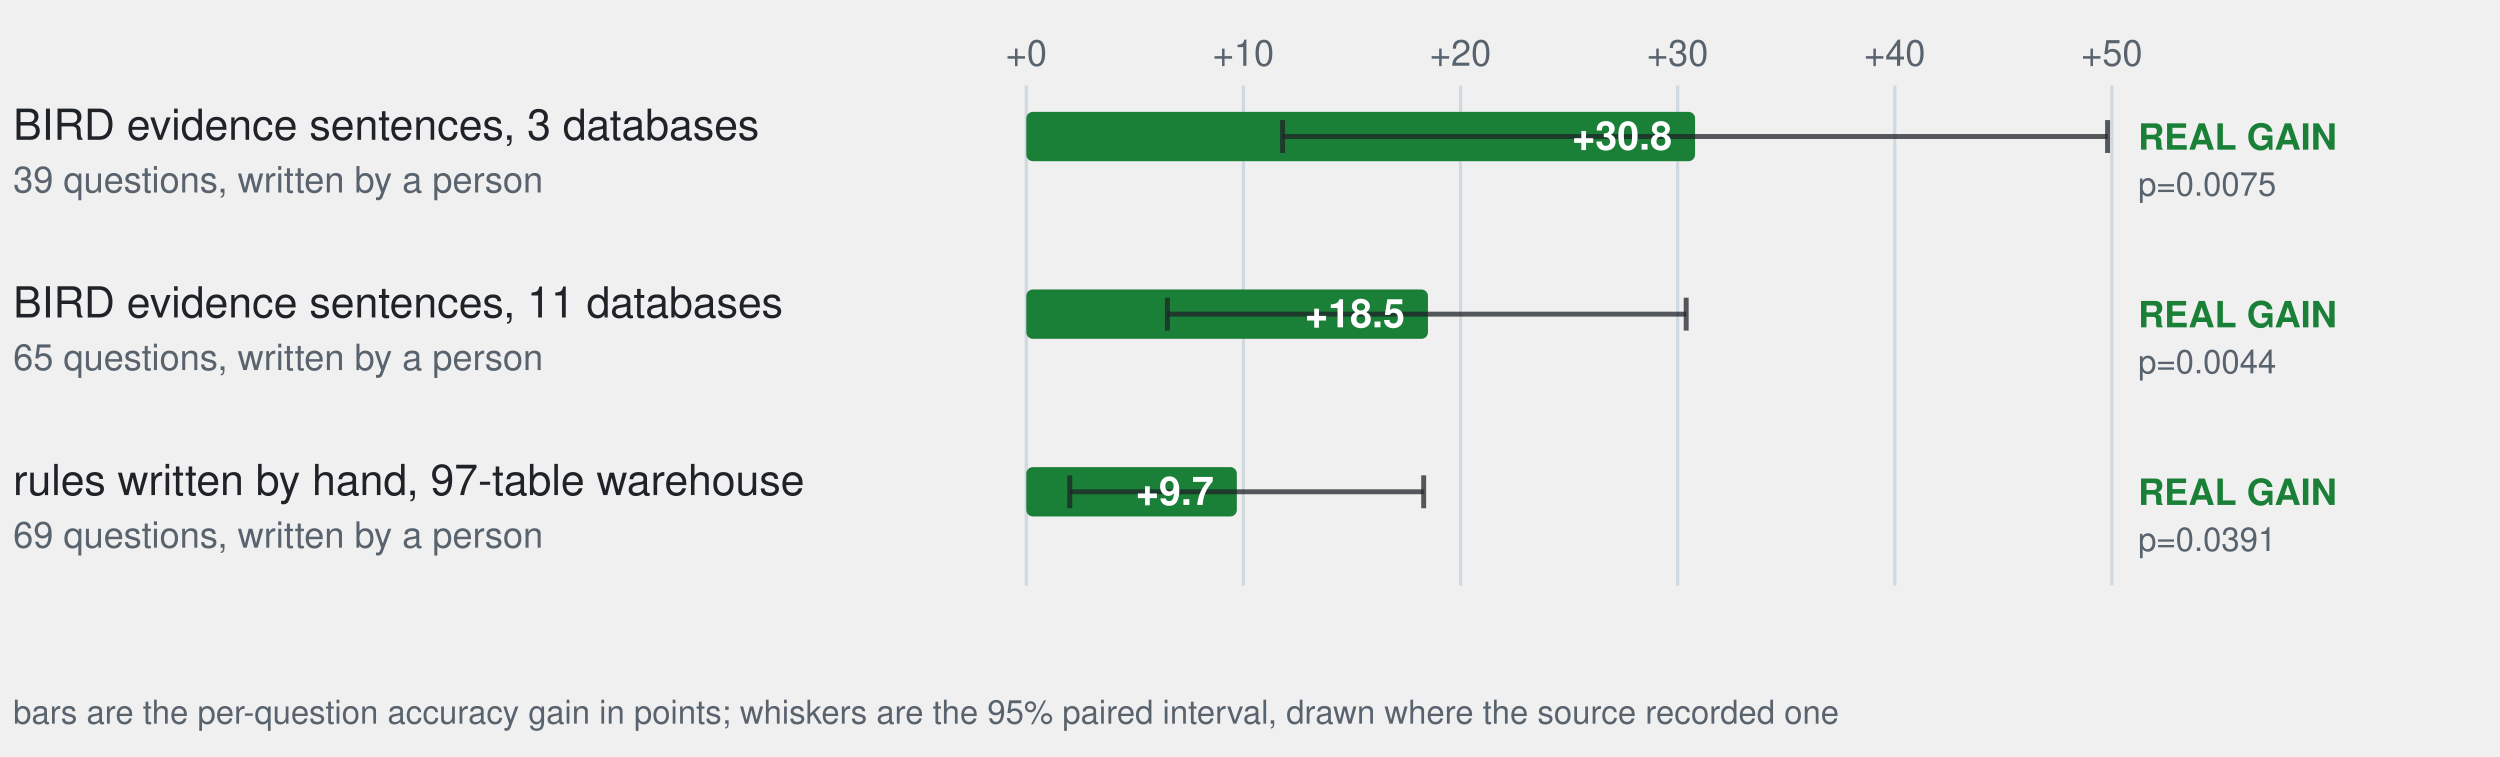
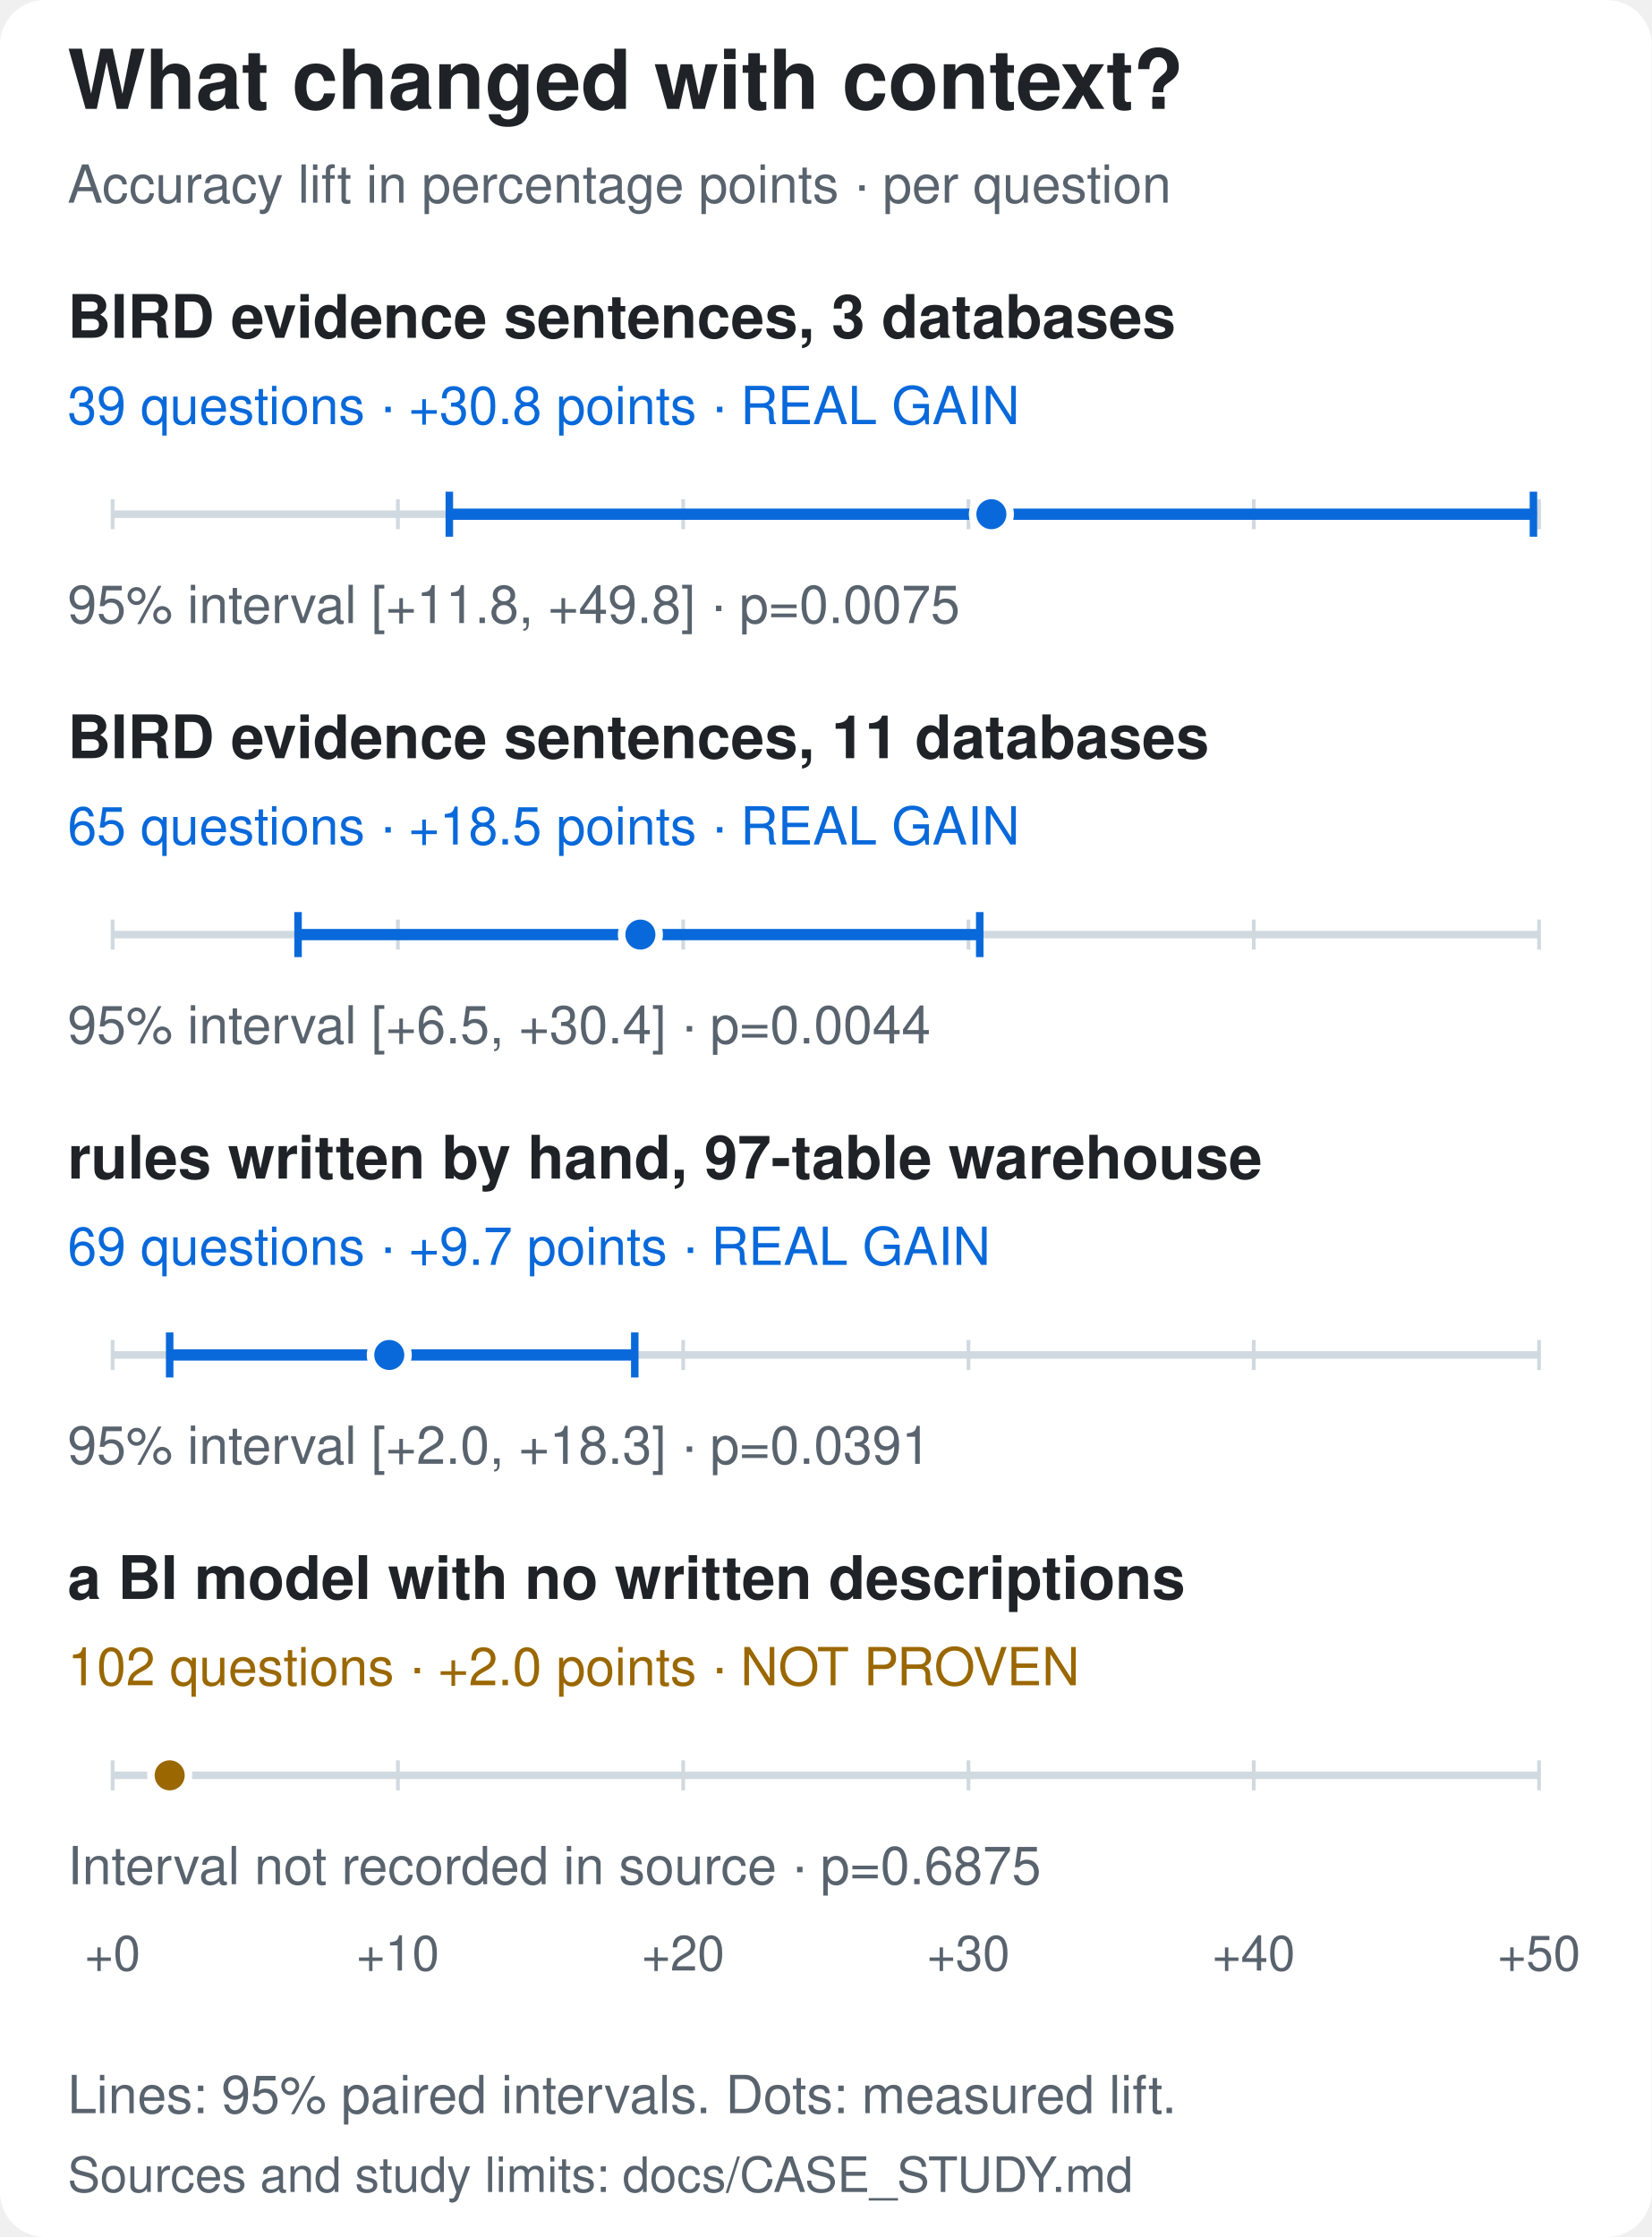
- <svg xmlns="http://www.w3.org/2000/svg" width="760" height="230" viewBox="0 0 760 230" font-family="-apple-system, BlinkMacSystemFont, 'Segoe UI', Helvetica, Arial, sans-serif" role="img" aria-label="Accuracy gain from written business context, four measured runs.">
-   <line x1="312.0" y1="26" x2="312.0" y2="178" stroke="#d1d9e0" stroke-width="1" />
-   <text x="312.0" y="20" fill="#59636e" font-size="11" text-anchor="middle">+0</text>
-   <line x1="378.0" y1="26" x2="378.0" y2="178" stroke="#d1d9e0" stroke-width="1" />
-   <text x="378.0" y="20" fill="#59636e" font-size="11" text-anchor="middle">+10</text>
-   <line x1="444.0" y1="26" x2="444.0" y2="178" stroke="#d1d9e0" stroke-width="1" />
-   <text x="444.0" y="20" fill="#59636e" font-size="11" text-anchor="middle">+20</text>
-   <line x1="510.0" y1="26" x2="510.0" y2="178" stroke="#d1d9e0" stroke-width="1" />
-   <text x="510.0" y="20" fill="#59636e" font-size="11" text-anchor="middle">+30</text>
-   <line x1="576.0" y1="26" x2="576.0" y2="178" stroke="#d1d9e0" stroke-width="1" />
-   <text x="576.0" y="20" fill="#59636e" font-size="11" text-anchor="middle">+40</text>
-   <line x1="642.0" y1="26" x2="642.0" y2="178" stroke="#d1d9e0" stroke-width="1" />
-   <text x="642.0" y="20" fill="#59636e" font-size="11" text-anchor="middle">+50</text>
-   <text x="4" y="42.5" fill="#1f2328" font-size="13">BIRD evidence sentences, 3 databases</text>
-   <text x="4" y="58.5" fill="#59636e" font-size="11">39 questions, written by a person</text>
-   <rect x="312" y="34.0" width="203.3" height="15" rx="2" fill="#1a7f37" />
-   <line x1="389.9" y1="41.5" x2="640.7" y2="41.5" stroke="#1f2328" stroke-width="1.5" opacity="0.75" />
-   <line x1="389.9" y1="36.5" x2="389.9" y2="46.5" stroke="#1f2328" stroke-width="1.5" opacity="0.75" />
-   <line x1="640.7" y1="36.5" x2="640.7" y2="46.5" stroke="#1f2328" stroke-width="1.5" opacity="0.75" />
-   <text x="508.3" y="45.5" fill="#ffffff" font-size="12" font-weight="700" text-anchor="end">+30.8</text>
-   <text x="650" y="45.5" fill="#1a7f37" font-size="11" font-weight="600">REAL GAIN</text>
-   <text x="650" y="59.5" fill="#59636e" font-size="10">p=0.0075</text>
-   <text x="4" y="96.5" fill="#1f2328" font-size="13">BIRD evidence sentences, 11 databases</text>
-   <text x="4" y="112.5" fill="#59636e" font-size="11">65 questions, written by a person</text>
-   <rect x="312" y="88.0" width="122.1" height="15" rx="2" fill="#1a7f37" />
-   <line x1="354.9" y1="95.5" x2="512.6" y2="95.5" stroke="#1f2328" stroke-width="1.5" opacity="0.75" />
-   <line x1="354.9" y1="90.5" x2="354.9" y2="100.5" stroke="#1f2328" stroke-width="1.5" opacity="0.75" />
-   <line x1="512.6" y1="90.5" x2="512.6" y2="100.5" stroke="#1f2328" stroke-width="1.5" opacity="0.75" />
-   <text x="427.1" y="99.5" fill="#ffffff" font-size="12" font-weight="700" text-anchor="end">+18.5</text>
-   <text x="650" y="99.5" fill="#1a7f37" font-size="11" font-weight="600">REAL GAIN</text>
-   <text x="650" y="113.5" fill="#59636e" font-size="10">p=0.0044</text>
-   <text x="4" y="150.5" fill="#1f2328" font-size="13">rules written by hand, 97-table warehouse</text>
-   <text x="4" y="166.5" fill="#59636e" font-size="11">69 questions, written by a person</text>
-   <rect x="312" y="142.0" width="64.0" height="15" rx="2" fill="#1a7f37" />
-   <line x1="325.2" y1="149.5" x2="432.8" y2="149.5" stroke="#1f2328" stroke-width="1.5" opacity="0.75" />
-   <line x1="325.2" y1="144.5" x2="325.2" y2="154.5" stroke="#1f2328" stroke-width="1.5" opacity="0.75" />
-   <line x1="432.8" y1="144.5" x2="432.8" y2="154.5" stroke="#1f2328" stroke-width="1.5" opacity="0.75" />
-   <text x="369.0" y="153.5" fill="#ffffff" font-size="12" font-weight="700" text-anchor="end">+9.7</text>
-   <text x="650" y="153.5" fill="#1a7f37" font-size="11" font-weight="600">REAL GAIN</text>
-   <text x="650" y="167.5" fill="#59636e" font-size="10">p=0.0391</text>
-   <text x="4" y="220" fill="#59636e" font-size="10">bars are the per-question accuracy gain in points; whiskers are the 95% paired interval, drawn where the source recorded one</text>
+ <svg xmlns="http://www.w3.org/2000/svg" width="440" height="596" viewBox="0 0 440 596" role="img" aria-labelledby="title description" font-family="-apple-system, BlinkMacSystemFont, Segoe UI, Helvetica, Arial, sans-serif">
+   <rect width="440" height="596" rx="12" fill="#ffffff" />
+   <text x="18" y="29" fill="#1f2328" font-size="22" font-weight="650">What changed with context?</text>
+   <text x="18" y="54" fill="#59636e" font-size="14" font-weight="400">Accuracy lift in percentage points · per question</text>
+   <text x="18" y="90" fill="#1f2328" font-size="16" font-weight="600">BIRD evidence sentences, 3 databases</text>
+   <text x="18" y="113" fill="#0969da" font-size="14" font-weight="400">39 questions · +30.8 points · REAL GAIN</text>
+   <line x1="30" y1="137" x2="410" y2="137" stroke="#d1d9e0" stroke-width="2" />
+   <line x1="30.0" y1="133" x2="30.0" y2="141" stroke="#d1d9e0" />
+   <line x1="106.0" y1="133" x2="106.0" y2="141" stroke="#d1d9e0" />
+   <line x1="182.0" y1="133" x2="182.0" y2="141" stroke="#d1d9e0" />
+   <line x1="258.0" y1="133" x2="258.0" y2="141" stroke="#d1d9e0" />
+   <line x1="334.0" y1="133" x2="334.0" y2="141" stroke="#d1d9e0" />
+   <line x1="410.0" y1="133" x2="410.0" y2="141" stroke="#d1d9e0" />
+   <line x1="119.7" y1="137" x2="408.5" y2="137" stroke="#0969da" stroke-width="3" />
+   <line x1="119.7" y1="131" x2="119.7" y2="143" stroke="#0969da" stroke-width="2" />
+   <line x1="408.5" y1="131" x2="408.5" y2="143" stroke="#0969da" stroke-width="2" />
+   <circle cx="264.1" cy="137" r="5" fill="#0969da" stroke="#ffffff" stroke-width="2" />
+   <text x="18" y="166" fill="#59636e" font-size="14" font-weight="400">95% interval [+11.8, +49.8] · p=0.0075</text>
+   <text x="18" y="202" fill="#1f2328" font-size="16" font-weight="600">BIRD evidence sentences, 11 databases</text>
+   <text x="18" y="225" fill="#0969da" font-size="14" font-weight="400">65 questions · +18.5 points · REAL GAIN</text>
+   <line x1="30" y1="249" x2="410" y2="249" stroke="#d1d9e0" stroke-width="2" />
+   <line x1="30.0" y1="245" x2="30.0" y2="253" stroke="#d1d9e0" />
+   <line x1="106.0" y1="245" x2="106.0" y2="253" stroke="#d1d9e0" />
+   <line x1="182.0" y1="245" x2="182.0" y2="253" stroke="#d1d9e0" />
+   <line x1="258.0" y1="245" x2="258.0" y2="253" stroke="#d1d9e0" />
+   <line x1="334.0" y1="245" x2="334.0" y2="253" stroke="#d1d9e0" />
+   <line x1="410.0" y1="245" x2="410.0" y2="253" stroke="#d1d9e0" />
+   <line x1="79.4" y1="249" x2="261.0" y2="249" stroke="#0969da" stroke-width="3" />
+   <line x1="79.4" y1="243" x2="79.4" y2="255" stroke="#0969da" stroke-width="2" />
+   <line x1="261.0" y1="243" x2="261.0" y2="255" stroke="#0969da" stroke-width="2" />
+   <circle cx="170.6" cy="249" r="5" fill="#0969da" stroke="#ffffff" stroke-width="2" />
+   <text x="18" y="278" fill="#59636e" font-size="14" font-weight="400">95% interval [+6.5, +30.4] · p=0.0044</text>
+   <text x="18" y="314" fill="#1f2328" font-size="16" font-weight="600">rules written by hand, 97-table warehouse</text>
+   <text x="18" y="337" fill="#0969da" font-size="14" font-weight="400">69 questions · +9.7 points · REAL GAIN</text>
+   <line x1="30" y1="361" x2="410" y2="361" stroke="#d1d9e0" stroke-width="2" />
+   <line x1="30.0" y1="357" x2="30.0" y2="365" stroke="#d1d9e0" />
+   <line x1="106.0" y1="357" x2="106.0" y2="365" stroke="#d1d9e0" />
+   <line x1="182.0" y1="357" x2="182.0" y2="365" stroke="#d1d9e0" />
+   <line x1="258.0" y1="357" x2="258.0" y2="365" stroke="#d1d9e0" />
+   <line x1="334.0" y1="357" x2="334.0" y2="365" stroke="#d1d9e0" />
+   <line x1="410.0" y1="357" x2="410.0" y2="365" stroke="#d1d9e0" />
+   <line x1="45.2" y1="361" x2="169.1" y2="361" stroke="#0969da" stroke-width="3" />
+   <line x1="45.2" y1="355" x2="45.2" y2="367" stroke="#0969da" stroke-width="2" />
+   <line x1="169.1" y1="355" x2="169.1" y2="367" stroke="#0969da" stroke-width="2" />
+   <circle cx="103.7" cy="361" r="5" fill="#0969da" stroke="#ffffff" stroke-width="2" />
+   <text x="18" y="390" fill="#59636e" font-size="14" font-weight="400">95% interval [+2.0, +18.3] · p=0.0391</text>
+   <text x="18" y="426" fill="#1f2328" font-size="16" font-weight="600">a BI model with no written descriptions</text>
+   <text x="18" y="449" fill="#9a6700" font-size="14" font-weight="400">102 questions · +2.0 points · NOT PROVEN</text>
+   <line x1="30" y1="473" x2="410" y2="473" stroke="#d1d9e0" stroke-width="2" />
+   <line x1="30.0" y1="469" x2="30.0" y2="477" stroke="#d1d9e0" />
+   <line x1="106.0" y1="469" x2="106.0" y2="477" stroke="#d1d9e0" />
+   <line x1="182.0" y1="469" x2="182.0" y2="477" stroke="#d1d9e0" />
+   <line x1="258.0" y1="469" x2="258.0" y2="477" stroke="#d1d9e0" />
+   <line x1="334.0" y1="469" x2="334.0" y2="477" stroke="#d1d9e0" />
+   <line x1="410.0" y1="469" x2="410.0" y2="477" stroke="#d1d9e0" />
+   <circle cx="45.2" cy="473" r="5" fill="#9a6700" stroke="#ffffff" stroke-width="2" />
+   <text x="18" y="502" fill="#59636e" font-size="14" font-weight="400">Interval not recorded in source · p=0.6875</text>
+   <text x="30.0" y="525" text-anchor="middle" fill="#59636e" font-size="13">+0</text>
+   <text x="106.0" y="525" text-anchor="middle" fill="#59636e" font-size="13">+10</text>
+   <text x="182.0" y="525" text-anchor="middle" fill="#59636e" font-size="13">+20</text>
+   <text x="258.0" y="525" text-anchor="middle" fill="#59636e" font-size="13">+30</text>
+   <text x="334.0" y="525" text-anchor="middle" fill="#59636e" font-size="13">+40</text>
+   <text x="410.0" y="525" text-anchor="middle" fill="#59636e" font-size="13">+50</text>
+   <text x="18" y="563" fill="#59636e" font-size="14" font-weight="400">Lines: 95% paired intervals. Dots: measured lift.</text>
+   <text x="18" y="584" fill="#59636e" font-size="13" font-weight="400">Sources and study limits: docs/CASE_STUDY.md</text>
</svg>
